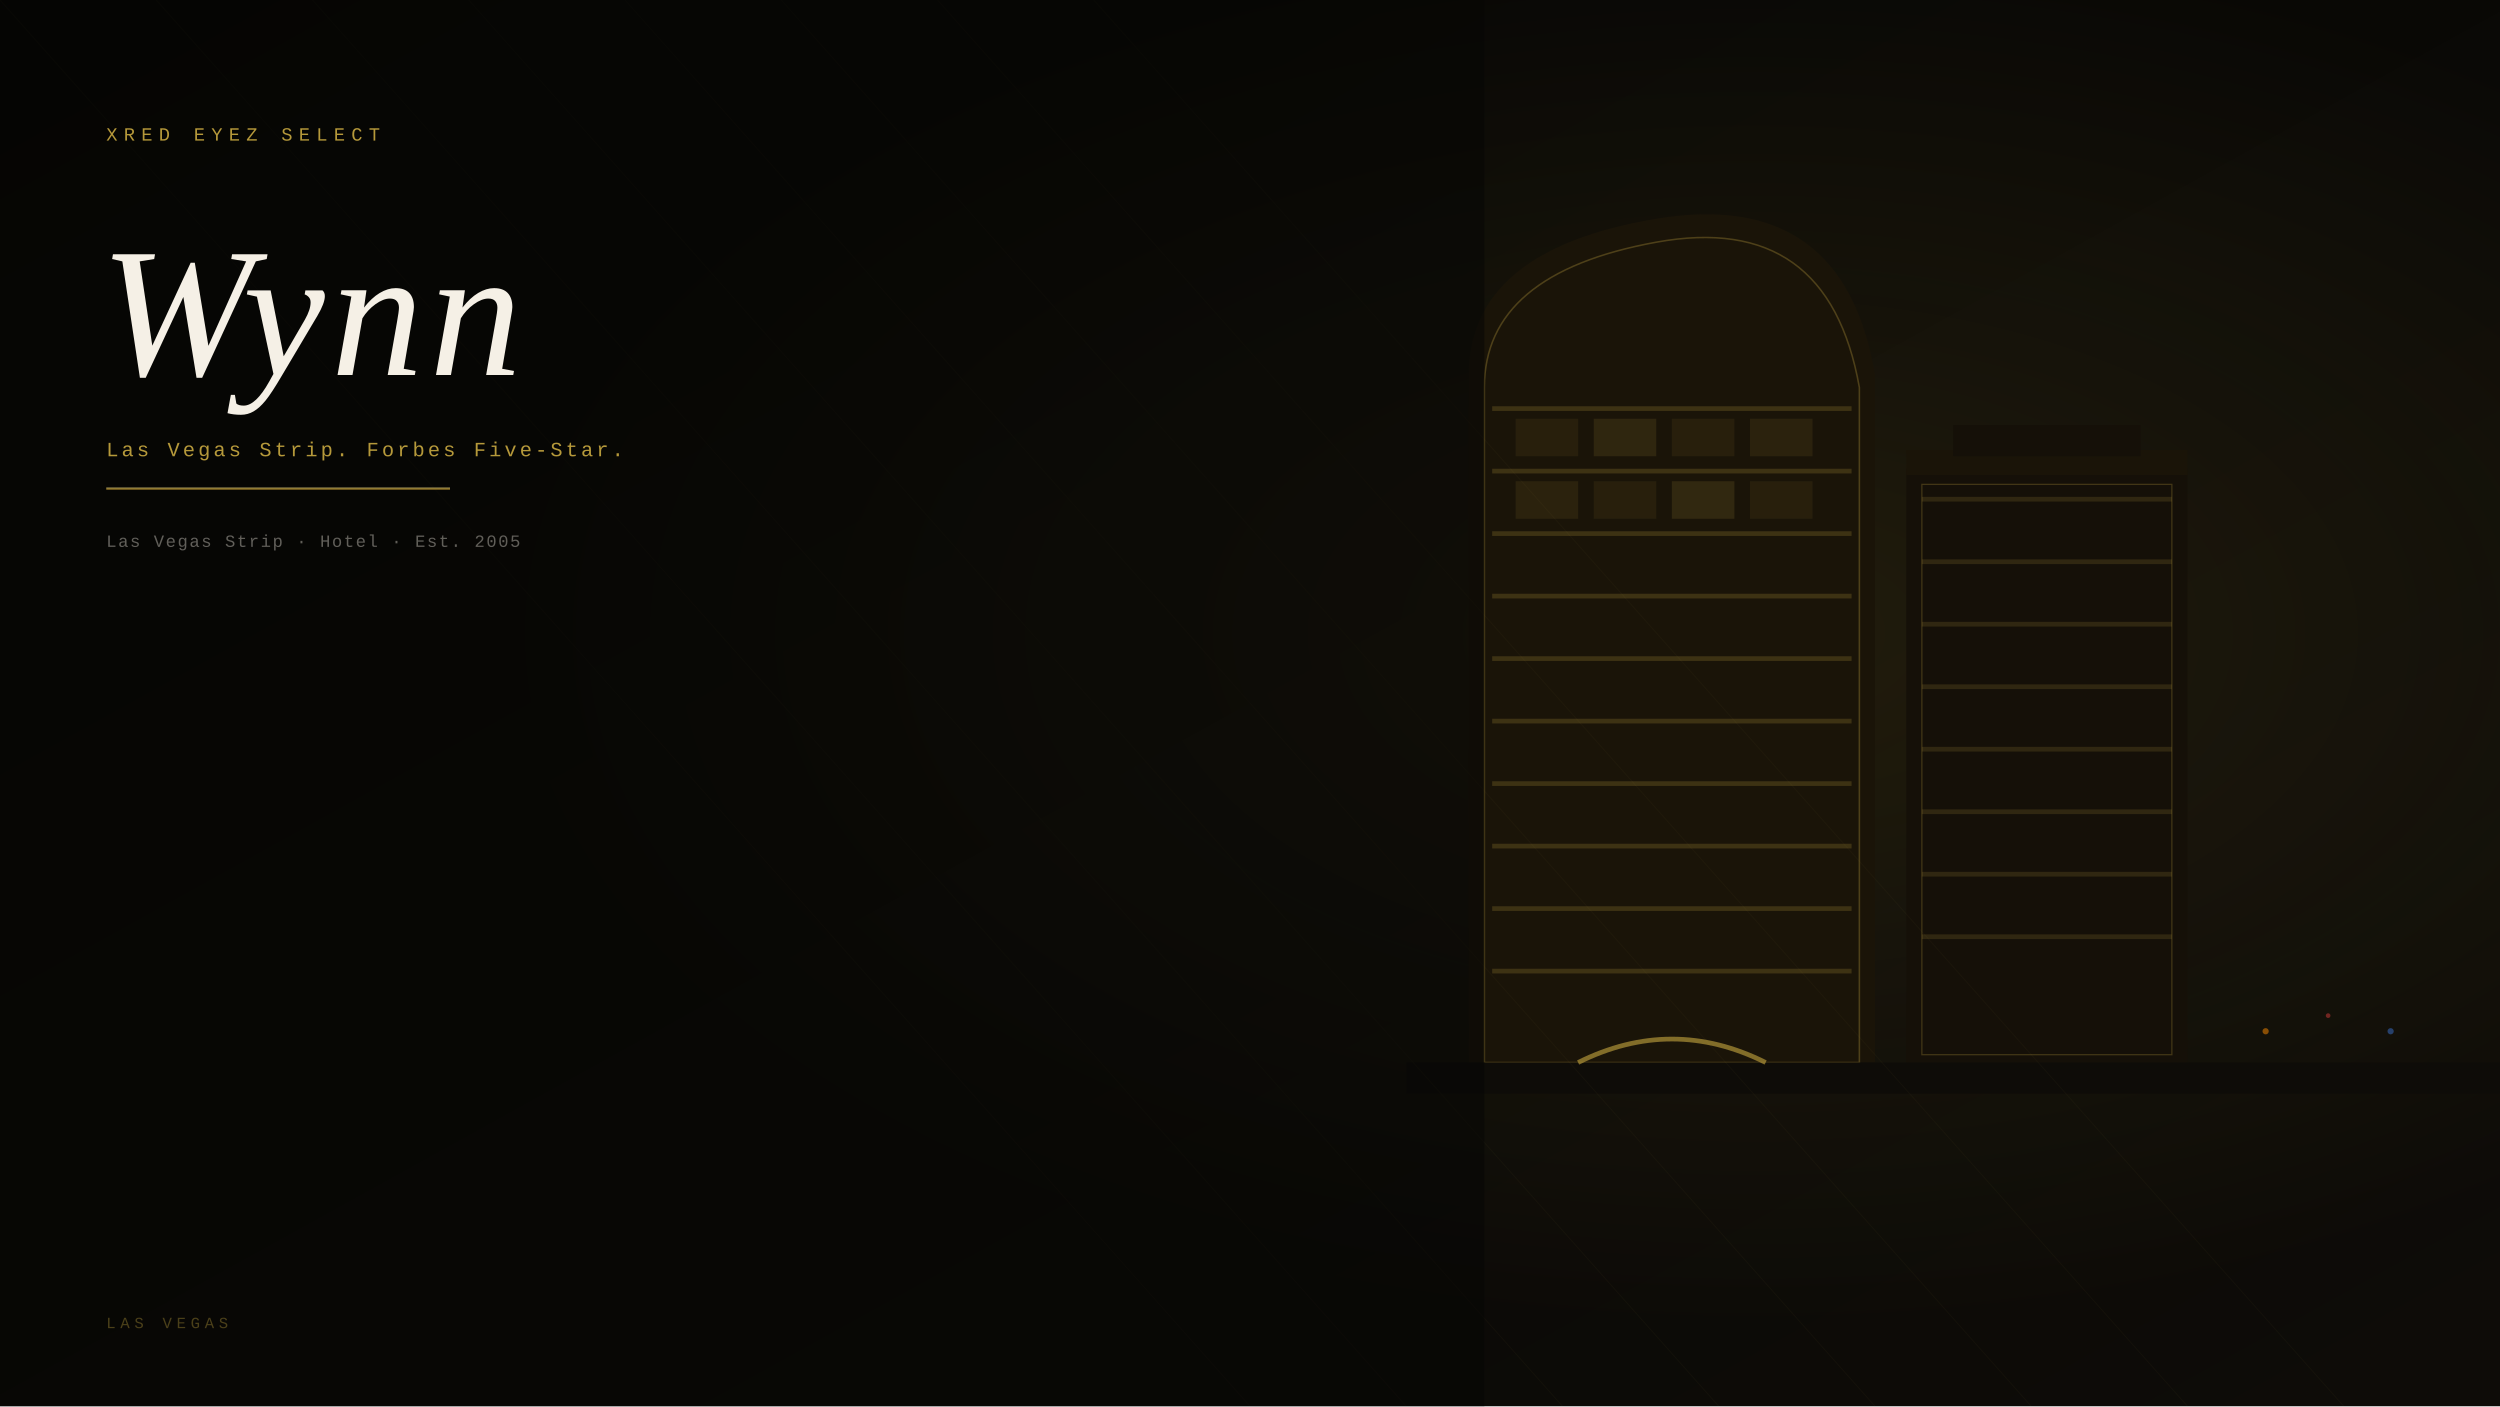
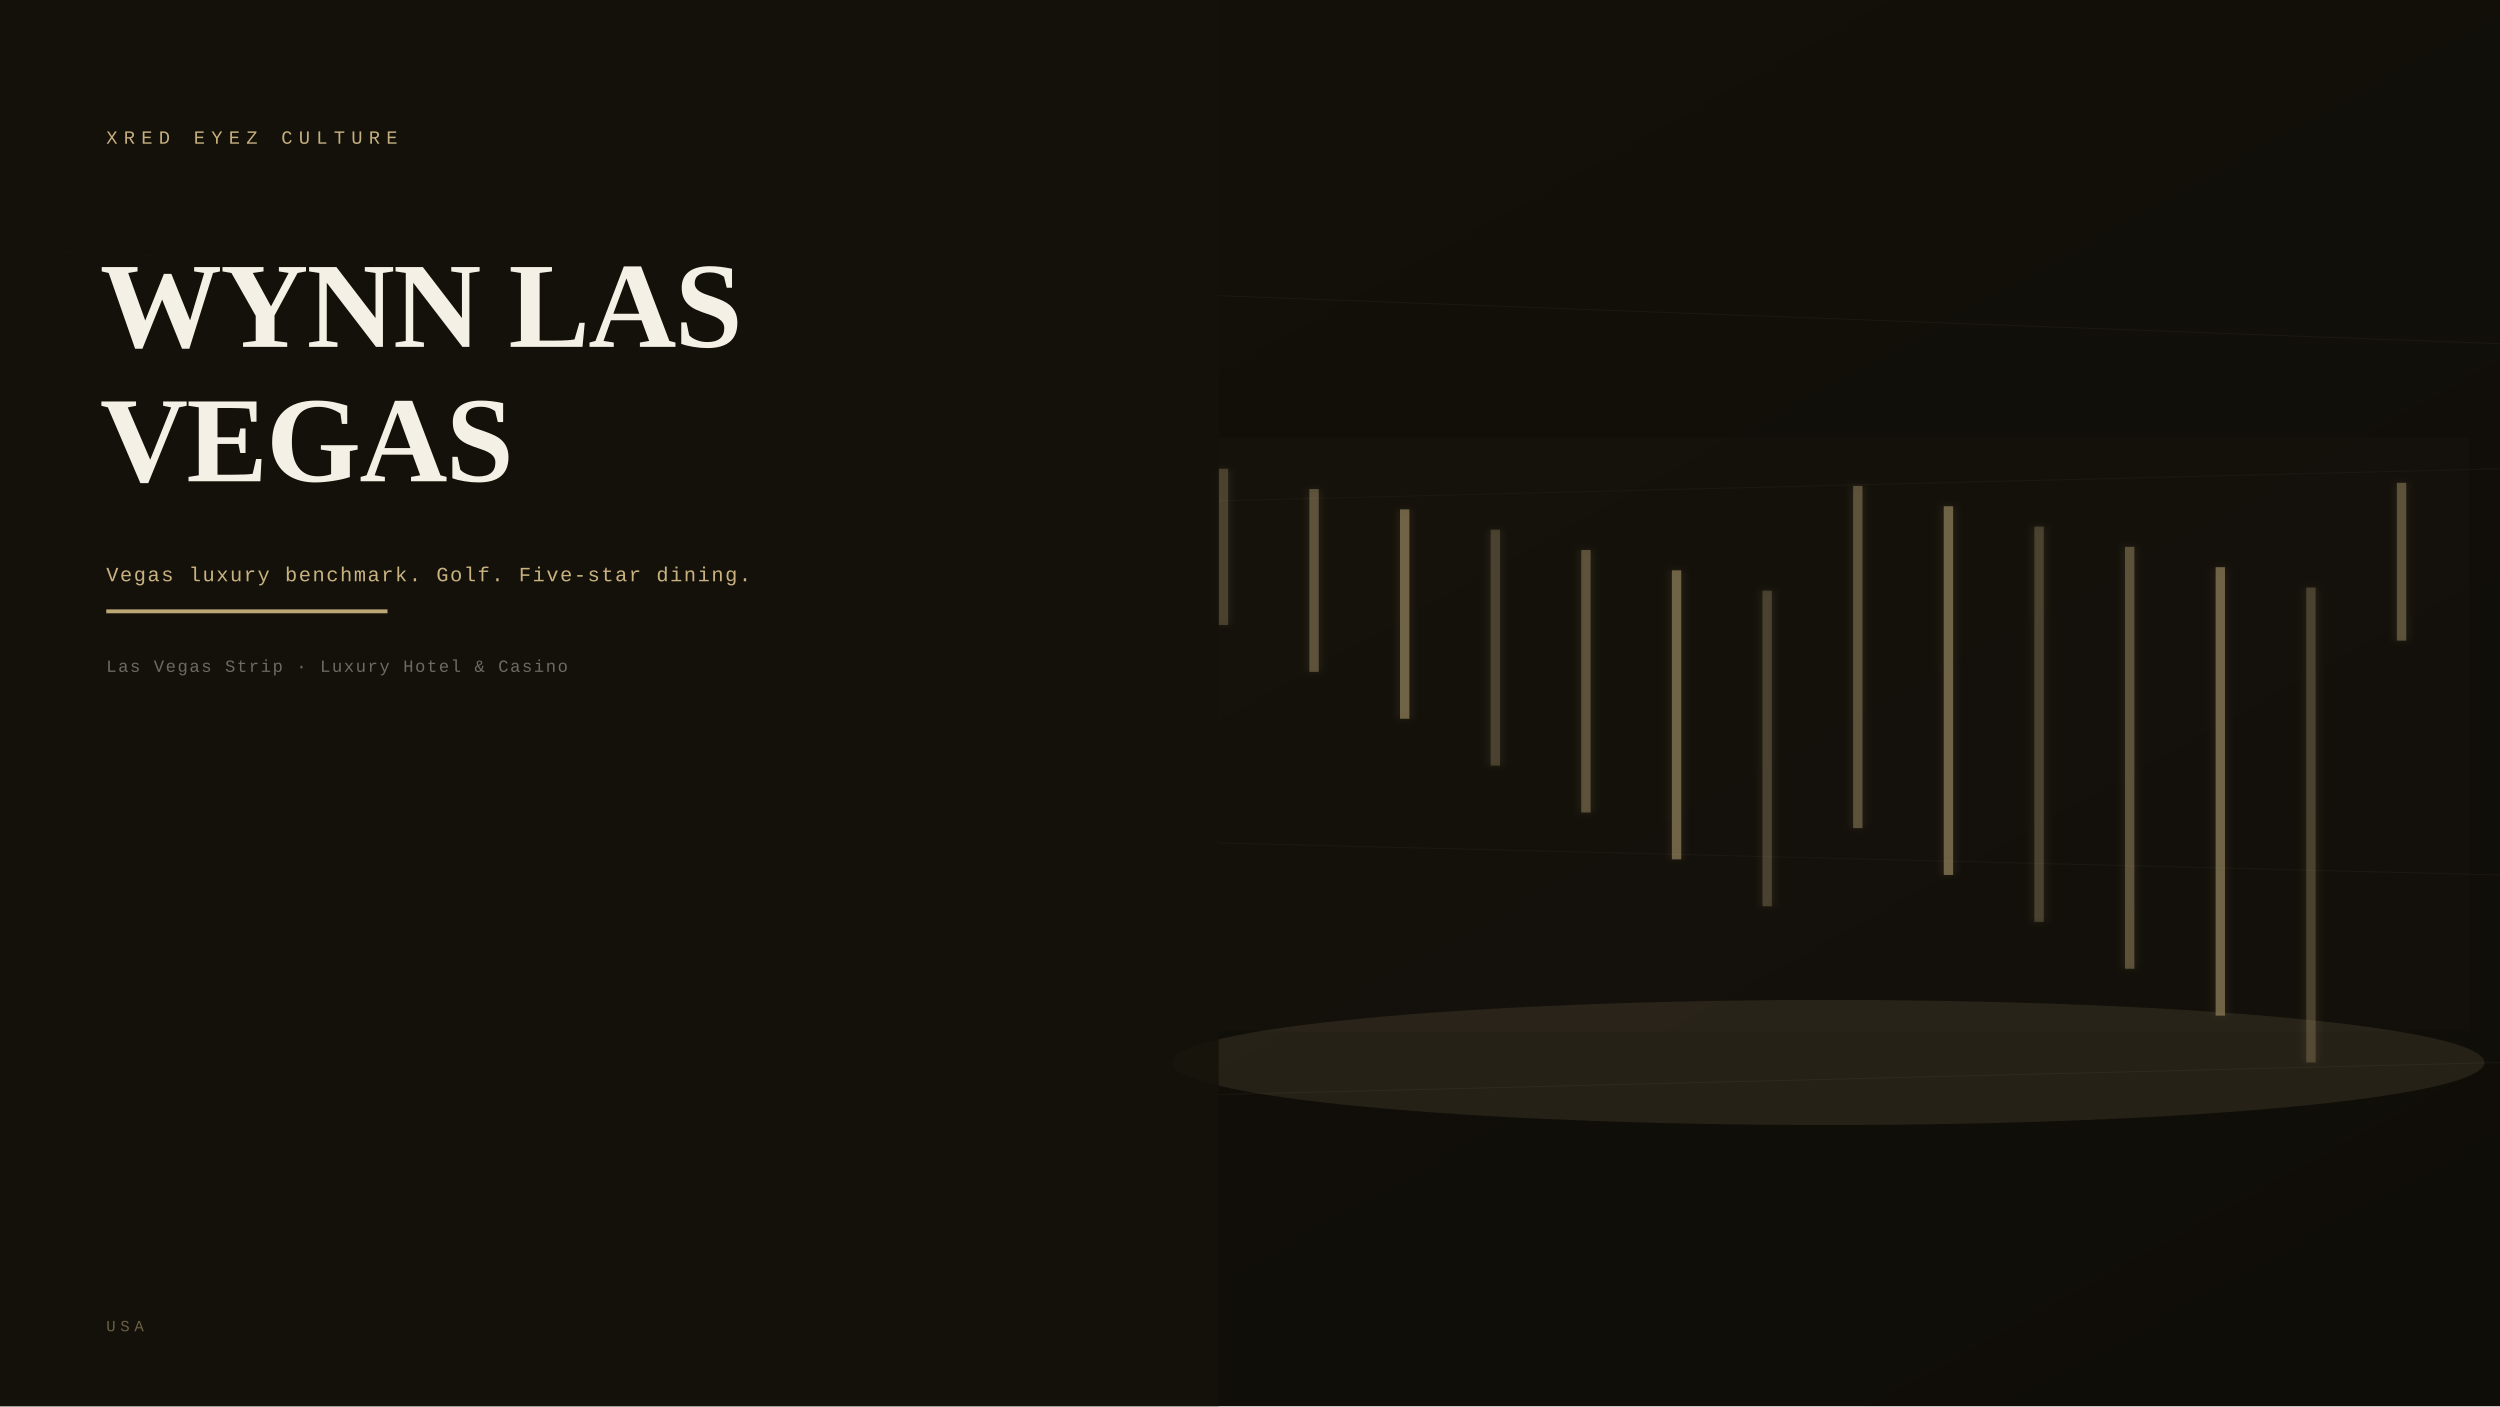
<svg xmlns="http://www.w3.org/2000/svg" viewBox="0 0 1600 900">
  <defs>
    <linearGradient id="bg" x1="0" y1="0" x2="1" y2="1">
-       <stop offset="0%" stop-color="#050503" />
-       <stop offset="100%" stop-color="#0E0C08" />
+       <stop offset="0%" stop-color="#14110A" />
+       <stop offset="100%" stop-color="#0f0d08" />
    </linearGradient>
-     <linearGradient id="gold" x1="0" y1="0" x2="0" y2="1">
-       <stop offset="0%" stop-color="#E8D080" />
-       <stop offset="50%" stop-color="#C8A840" />
-       <stop offset="100%" stop-color="#A07820" />
-     </linearGradient>
-     <radialGradient id="glow" cx="0.7" cy="0.45" r="0.5">
-       <stop offset="0%" stop-color="#C8A840" stop-opacity="0.12" />
-       <stop offset="100%" stop-color="#C8A840" stop-opacity="0" />
-     </radialGradient>
  </defs>
  <rect width="1600" height="900" fill="url(#bg)" />
-   <rect width="1600" height="900" fill="url(#glow)" />
-   <path d="M 940 680 L 940 240 Q 940 160 1060 140 Q 1180 120 1200 240 L 1200 680 Z" fill="#1A1408" />
-   <path d="M 950 680 L 950 248 Q 950 175 1060 155 Q 1170 135 1190 248 L 1190 680 Z" fill="none" stroke="#C8A840" stroke-width="1" opacity="0.3" />
-   <rect x="955" y="260" width="230" height="3" fill="#C8A840" opacity="0.2" />
-   <rect x="955" y="300" width="230" height="3" fill="#C8A840" opacity="0.2" />
-   <rect x="955" y="340" width="230" height="3" fill="#C8A840" opacity="0.2" />
-   <rect x="955" y="380" width="230" height="3" fill="#C8A840" opacity="0.2" />
-   <rect x="955" y="420" width="230" height="3" fill="#C8A840" opacity="0.2" />
-   <rect x="955" y="460" width="230" height="3" fill="#C8A840" opacity="0.2" />
-   <rect x="955" y="500" width="230" height="3" fill="#C8A840" opacity="0.2" />
-   <rect x="955" y="540" width="230" height="3" fill="#C8A840" opacity="0.2" />
-   <rect x="955" y="580" width="230" height="3" fill="#C8A840" opacity="0.2" />
-   <rect x="955" y="620" width="230" height="3" fill="#C8A840" opacity="0.2" />
-   <rect x="970" y="268" width="40" height="24" fill="#C8A840" opacity="0.08" />
-   <rect x="1020" y="268" width="40" height="24" fill="#C8A840" opacity="0.12" />
-   <rect x="1070" y="268" width="40" height="24" fill="#C8A840" opacity="0.08" />
-   <rect x="1120" y="268" width="40" height="24" fill="#C8A840" opacity="0.1" />
-   <rect x="970" y="308" width="40" height="24" fill="#C8A840" opacity="0.1" />
-   <rect x="1020" y="308" width="40" height="24" fill="#C8A840" opacity="0.08" />
-   <rect x="1070" y="308" width="40" height="24" fill="#C8A840" opacity="0.14" />
-   <rect x="1120" y="308" width="40" height="24" fill="#C8A840" opacity="0.08" />
-   <rect x="1220" y="300" width="180" height="380" fill="#151008" />
-   <rect x="1230" y="310" width="160" height="365" fill="none" stroke="#C8A840" stroke-width="0.8" opacity="0.25" />
-   <rect x="1220" y="288" width="180" height="16" fill="#1A1408" />
-   <rect x="1250" y="272" width="120" height="20" fill="#151008" />
-   <rect x="1230" y="318" width="160" height="3" fill="#C8A840" opacity="0.15" />
-   <rect x="1230" y="358" width="160" height="3" fill="#C8A840" opacity="0.15" />
-   <rect x="1230" y="398" width="160" height="3" fill="#C8A840" opacity="0.15" />
-   <rect x="1230" y="438" width="160" height="3" fill="#C8A840" opacity="0.15" />
-   <rect x="1230" y="478" width="160" height="3" fill="#C8A840" opacity="0.15" />
-   <rect x="1230" y="518" width="160" height="3" fill="#C8A840" opacity="0.15" />
-   <rect x="1230" y="558" width="160" height="3" fill="#C8A840" opacity="0.15" />
-   <rect x="1230" y="598" width="160" height="3" fill="#C8A840" opacity="0.15" />
-   <rect x="900" y="680" width="700" height="20" fill="#0E0C08" />
-   <path d="M 1010 680 Q 1070 650 1130 680" fill="none" stroke="#C8A840" stroke-width="3" opacity="0.6" />
-   <circle cx="1450" cy="660" r="2" fill="#FF8C00" opacity="0.5" />
-   <circle cx="1490" cy="650" r="1.5" fill="#FF4444" opacity="0.4" />
-   <circle cx="1530" cy="660" r="2" fill="#4488FF" opacity="0.4" />
-   <g opacity="0.04" stroke="#C8A840" stroke-width="0.5">
-     <line x1="0" y1="0" x2="800" y2="900" />
-     <line x1="100" y1="0" x2="900" y2="900" />
-     <line x1="200" y1="0" x2="1000" y2="900" />
-     <line x1="300" y1="0" x2="1100" y2="900" />
-     <line x1="400" y1="0" x2="1200" y2="900" />
-     <line x1="500" y1="0" x2="1300" y2="900" />
-     <line x1="600" y1="0" x2="1400" y2="900" />
-     <line x1="700" y1="0" x2="1500" y2="900" />
+   <g opacity="0.06" stroke="#D9C08A" stroke-width="0.5">
+     <line x1="0" y1="160" x2="1600" y2="220" />
+     <line x1="0" y1="340" x2="1600" y2="300" />
+     <line x1="0" y1="520" x2="1600" y2="560" />
+     <line x1="0" y1="720" x2="1600" y2="680" />
  </g>
-   <rect x="0" y="0" width="950" height="900" fill="#050503" opacity="0.55" />
-   <text x="68" y="90" font-family="'Courier New', monospace" font-size="12" fill="#C8A840" letter-spacing="4" opacity="0.9">XRED EYEZ SELECT</text>
-   <text x="64" y="240" font-family="Georgia, 'Times New Roman', serif" font-size="118" fill="#F5F0E6" font-weight="400" letter-spacing="4" font-style="italic">Wynn</text>
-   <text x="68" y="292" font-family="'Courier New', monospace" font-size="13" fill="#C8A840" letter-spacing="2" opacity="0.9">Las Vegas Strip. Forbes Five-Star.</text>
-   <rect x="68" y="312" width="220" height="1.5" fill="url(#gold)" opacity="0.7" />
-   <text x="68" y="350" font-family="'Courier New', monospace" font-size="11" fill="rgba(245,240,230,0.38)" letter-spacing="1">Las Vegas Strip · Hotel · Est. 2005</text>
-   <text x="68" y="850" font-family="'Courier New', monospace" font-size="10" fill="rgba(200,168,64,0.35)" letter-spacing="3">LAS VEGAS</text>
+   <g opacity="0.6">
+     <rect x="760" y="280" width="820" height="380" fill="#211d15" opacity="0.3" />
+     <rect x="780" y="300" width="6" height="100" fill="#D9C08A" opacity="0.4" />
+     <rect x="778" y="300" width="10" height="100" fill="#D9C08A" opacity="0.12" filter="blur(2px)" />
+     <rect x="838" y="313" width="6" height="117" fill="#D9C08A" opacity="0.58" />
+     <rect x="836" y="313" width="10" height="117" fill="#D9C08A" opacity="0.12" filter="blur(2px)" />
+     <rect x="896" y="326" width="6" height="134" fill="#D9C08A" opacity="0.76" />
+     <rect x="894" y="326" width="10" height="134" fill="#D9C08A" opacity="0.12" filter="blur(2px)" />
+     <rect x="954" y="339" width="6" height="151" fill="#D9C08A" opacity="0.4" />
+     <rect x="952" y="339" width="10" height="151" fill="#D9C08A" opacity="0.12" filter="blur(2px)" />
+     <rect x="1012" y="352" width="6" height="168" fill="#D9C08A" opacity="0.58" />
+     <rect x="1010" y="352" width="10" height="168" fill="#D9C08A" opacity="0.12" filter="blur(2px)" />
+     <rect x="1070" y="365" width="6" height="185" fill="#D9C08A" opacity="0.76" />
+     <rect x="1068" y="365" width="10" height="185" fill="#D9C08A" opacity="0.12" filter="blur(2px)" />
+     <rect x="1128" y="378" width="6" height="202" fill="#D9C08A" opacity="0.4" />
+     <rect x="1126" y="378" width="10" height="202" fill="#D9C08A" opacity="0.12" filter="blur(2px)" />
+     <rect x="1186" y="311" width="6" height="219" fill="#D9C08A" opacity="0.58" />
+     <rect x="1184" y="311" width="10" height="219" fill="#D9C08A" opacity="0.12" filter="blur(2px)" />
+     <rect x="1244" y="324" width="6" height="236" fill="#D9C08A" opacity="0.76" />
+     <rect x="1242" y="324" width="10" height="236" fill="#D9C08A" opacity="0.12" filter="blur(2px)" />
+     <rect x="1302" y="337" width="6" height="253" fill="#D9C08A" opacity="0.4" />
+     <rect x="1300" y="337" width="10" height="253" fill="#D9C08A" opacity="0.12" filter="blur(2px)" />
+     <rect x="1360" y="350" width="6" height="270" fill="#D9C08A" opacity="0.58" />
+     <rect x="1358" y="350" width="10" height="270" fill="#D9C08A" opacity="0.12" filter="blur(2px)" />
+     <rect x="1418" y="363" width="6" height="287" fill="#D9C08A" opacity="0.76" />
+     <rect x="1416" y="363" width="10" height="287" fill="#D9C08A" opacity="0.12" filter="blur(2px)" />
+     <rect x="1476" y="376" width="6" height="304" fill="#D9C08A" opacity="0.4" />
+     <rect x="1474" y="376" width="10" height="304" fill="#D9C08A" opacity="0.12" filter="blur(2px)" />
+     <rect x="1534" y="309" width="6" height="101" fill="#D9C08A" opacity="0.58" />
+     <rect x="1532" y="309" width="10" height="101" fill="#D9C08A" opacity="0.12" filter="blur(2px)" />
+     <ellipse cx="1170" cy="680" rx="420" ry="40" fill="#D9C08A" opacity="0.18" />
+   </g>
+   <rect x="0" y="0" width="780" height="900" fill="#14110A" opacity="0.82" />
+   <text x="68" y="92" font-family="'Courier New', monospace" font-size="12" fill="#D9C08A" letter-spacing="4" opacity="0.9">XRED EYEZ CULTURE</text>
+   <text x="64" y="222" font-family="Georgia, 'Times New Roman', serif" font-size="78" fill="#F5F0E6" font-weight="700" letter-spacing="-1">WYNN LAS</text>
+   <text x="64" y="308" font-family="Georgia, 'Times New Roman', serif" font-size="78" fill="#F5F0E6" font-weight="700" letter-spacing="-1">VEGAS</text>
+   <text x="68" y="372" font-family="'Courier New', monospace" font-size="13" fill="#D9C08A" letter-spacing="1" opacity="0.92">Vegas luxury benchmark. Golf. Five-star dining.</text>
+   <rect x="68" y="390" width="180" height="2.5" fill="#D9C08A" opacity="0.85" />
+   <text x="68" y="430" font-family="'Courier New', monospace" font-size="11" fill="rgba(245,240,230,0.4)" letter-spacing="1">Las Vegas Strip · Luxury Hotel &amp; Casino</text>
+   <text x="68" y="852" font-family="'Courier New', monospace" font-size="10" fill="#D9C08A" letter-spacing="3" opacity="0.45">USA</text>
</svg>
